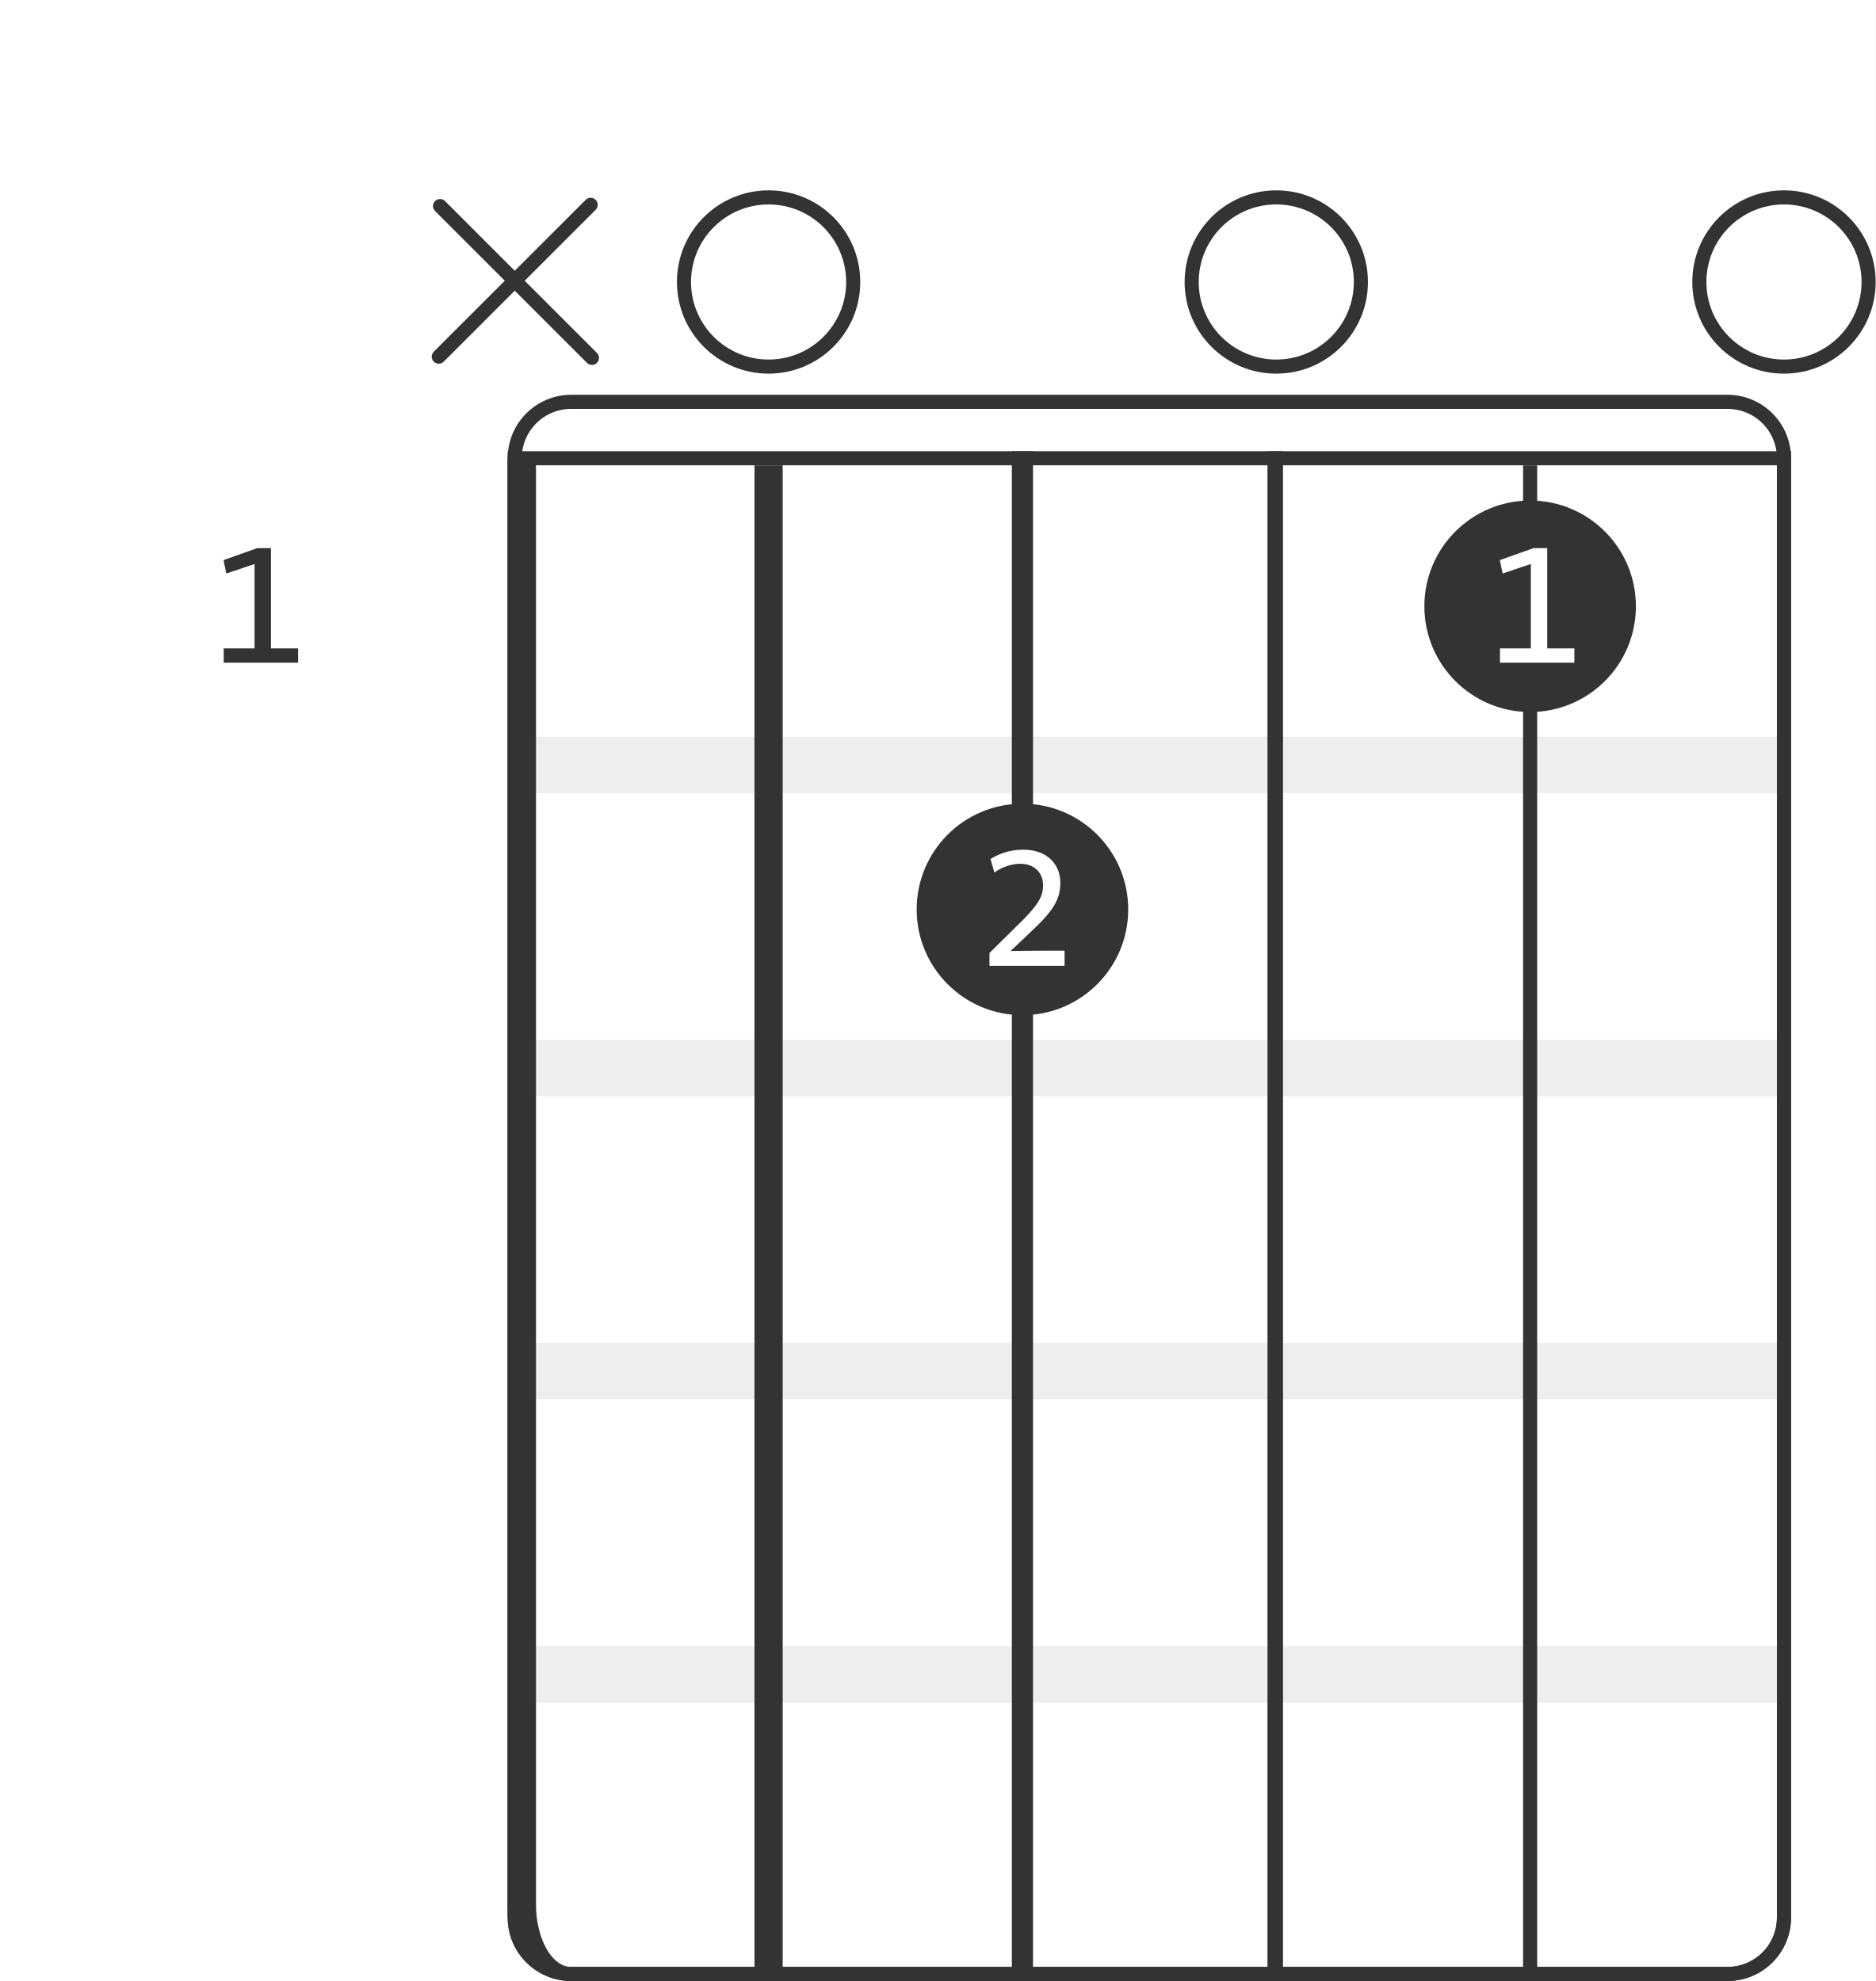
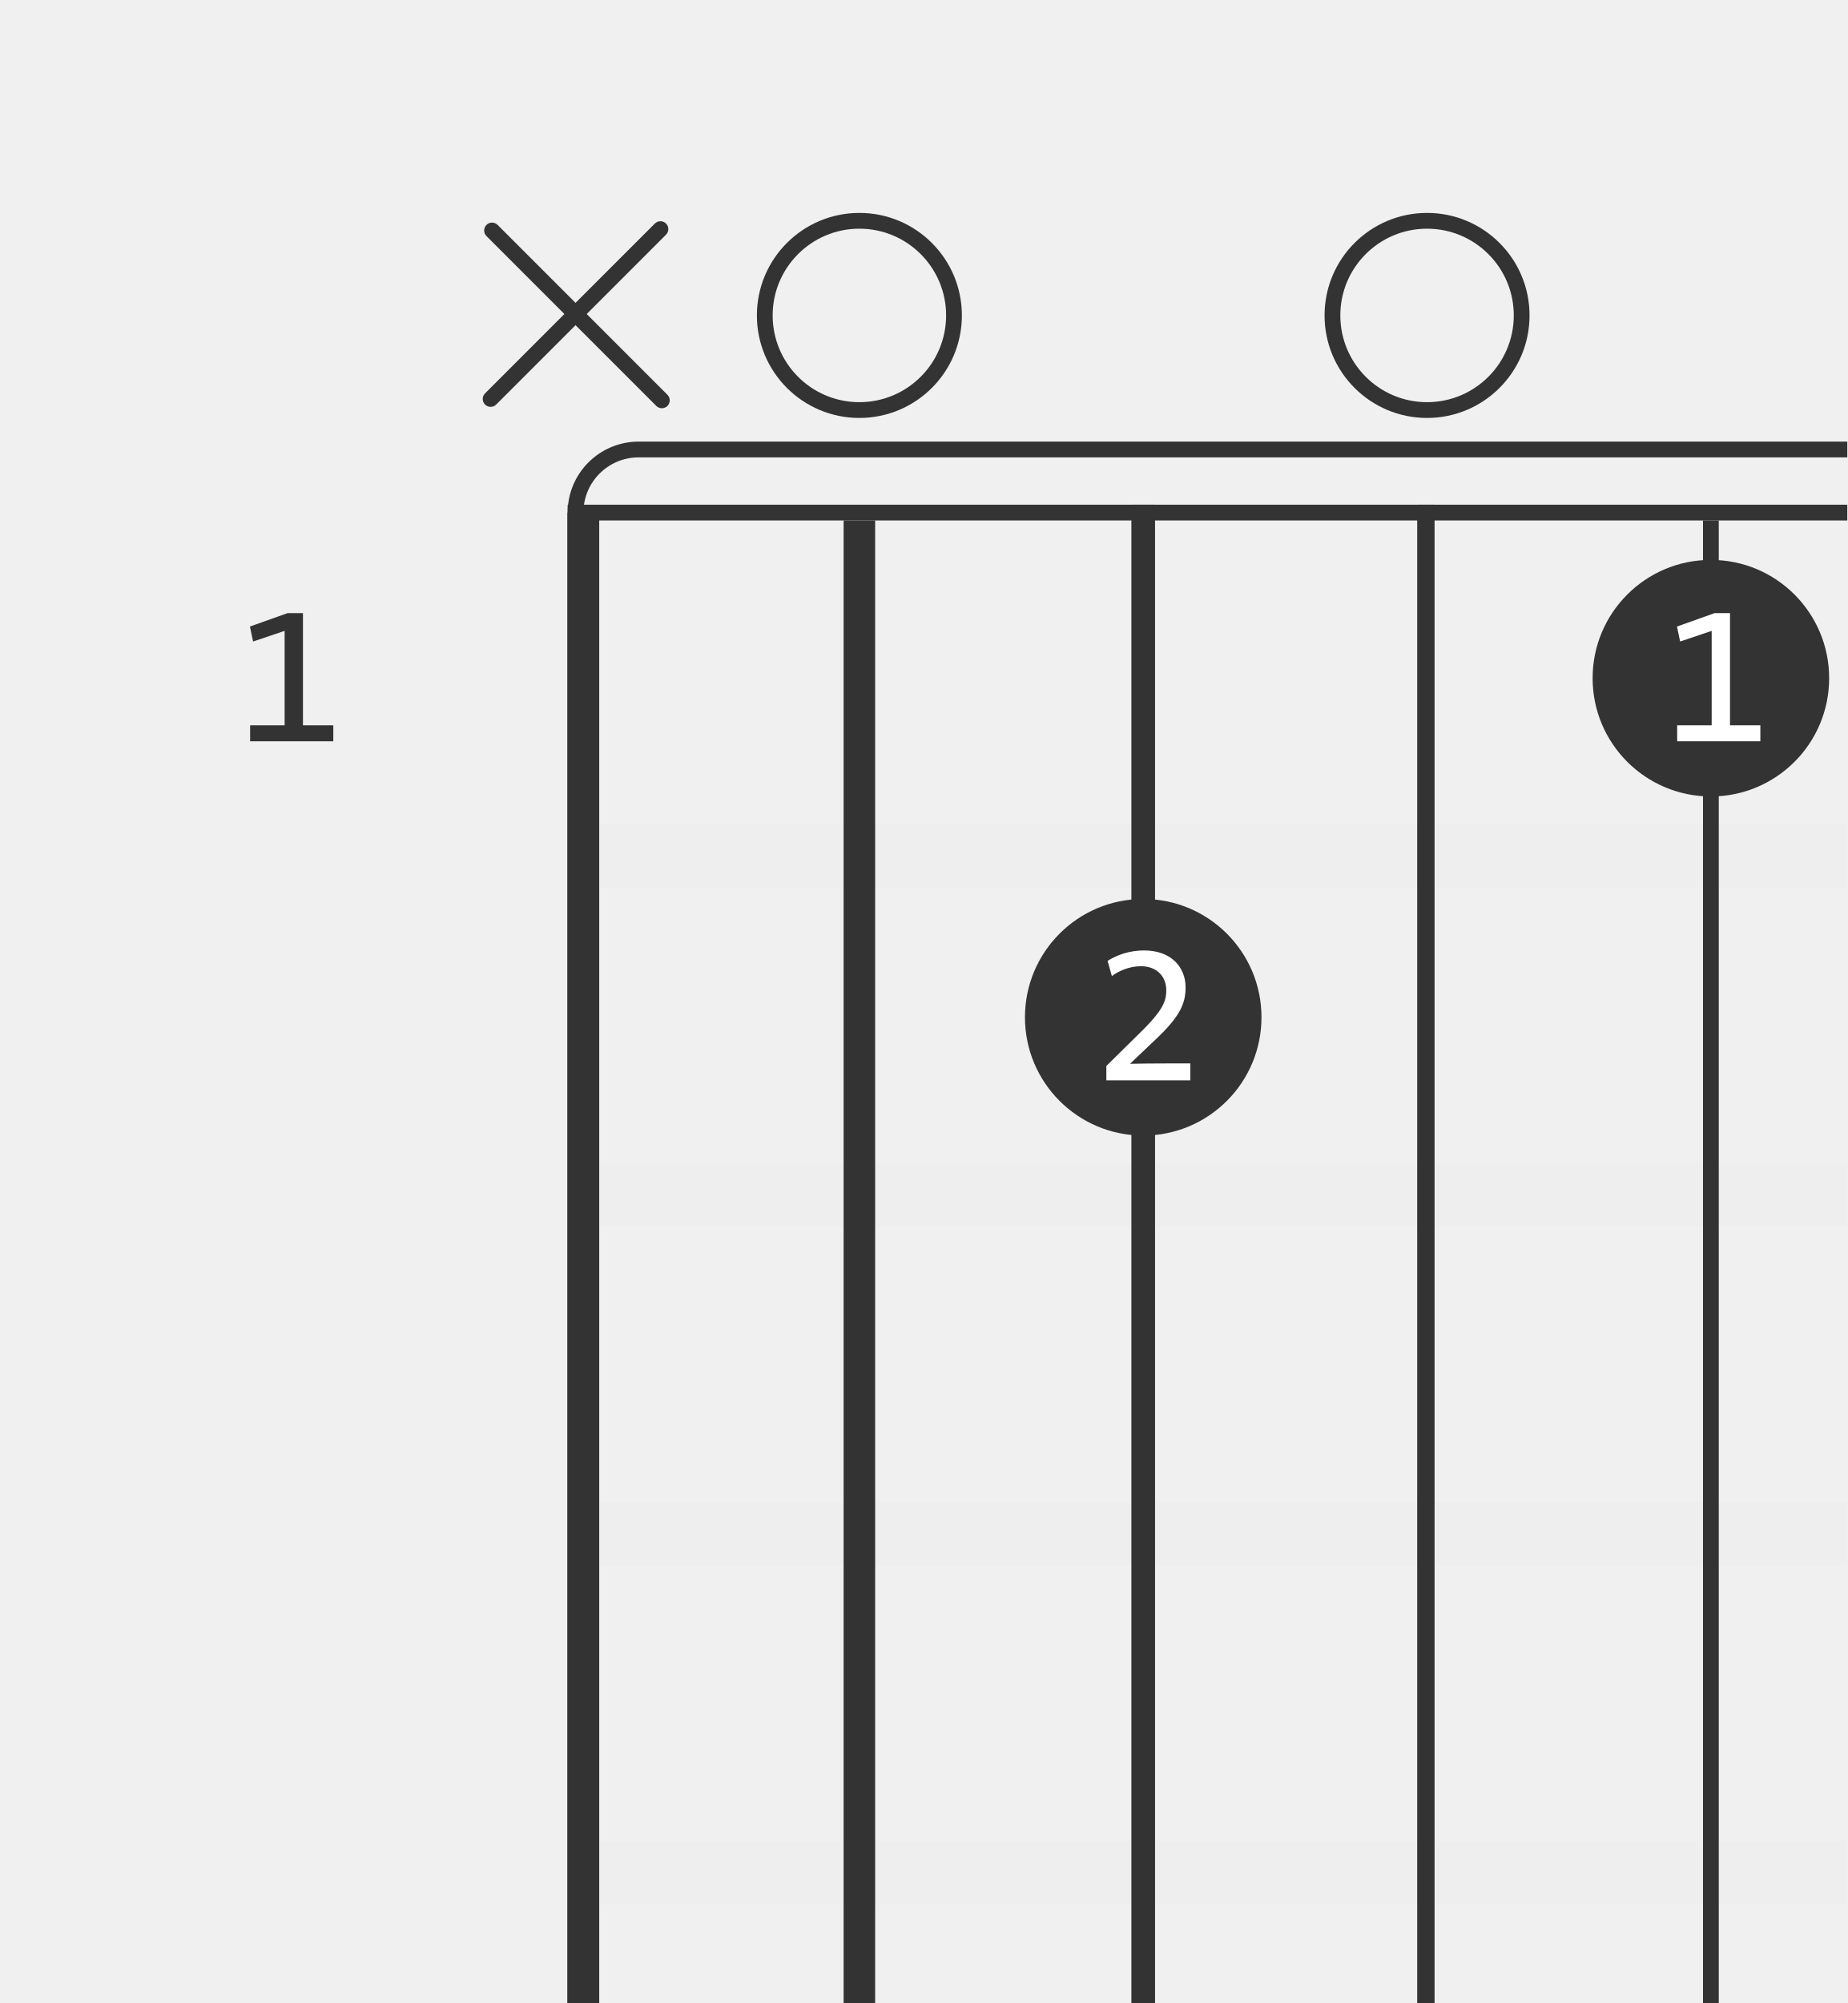
<svg xmlns="http://www.w3.org/2000/svg" xmlns:xlink="http://www.w3.org/1999/xlink" version="1.1">
  <defs>
    <symbol id="circle-1-black">
      <svg width="30" height="30" viewBox="0 0 30 30">
        <polygon fill="#333" points="21.275 23 10.725 23 10.725 20.975 15.1 20.975 15.1 9 11.1 10.35 10.7 8.45 15.475 6.75 17.425 6.75 17.425 20.975 21.275 20.975" />
      </svg>
    </symbol>
    <symbol id="circle-2-black">
      <svg width="30" height="30" viewBox="0 0 30 30">
        <path fill="#333" d="M10.975,17 L0.325,17 L0.325,15.175 L3.9,11.65 C7.35,8.35 7.925,7.15 7.925,5.575 C7.925,3.875 6.775,2.525 4.7,2.525 C3.225,2.525 1.85,3.15 1.025,3.775 L0.475,1.85 C1.7,1.075 3.3,0.525 5.1,0.525 C8.65,0.525 10.375,2.75 10.375,5.2 C10.375,7.325 9.625,8.975 6.375,12 L3.35,14.875 L3.35,14.9 C4.4,14.875 6.225,14.85 8.5,14.85 L10.975,14.85 L10.975,17 Z" transform="translate(10 6)" />
      </svg>
    </symbol>
    <symbol id="circle-3-black">
      <svg width="30" height="30" viewBox="0 0 30 30">
        <path fill="#333" d="M10.8,22.85 L11.05,20.825 C11.95,21.125 13,21.325 14.125,21.325 C16.85,21.325 18.275,20.1 18.275,18.325 C18.275,16.55 16.875,15.425 14.225,15.425 C13.325,15.425 12.625,15.45 11.775,15.55 L11.775,13.75 L12.35,13.75 C15.85,13.75 17.95,12.8 17.95,10.75 C17.95,9.275 16.775,8.375 14.875,8.375 C13.5,8.375 12.325,8.75 11.3,9.3 L11.075,7.325 C12.25,6.85 13.625,6.5 15.275,6.5 C18.625,6.5 20.325,8.175 20.325,10.4 C20.325,12.325 19.175,13.625 17.225,14.2 L17.2,14.225 C19.225,14.425 20.725,16.075 20.725,18.025 C20.725,21.225 18.05,23.25 13.9,23.25 C12.775,23.25 11.625,23.075 10.8,22.85 Z" />
      </svg>
    </symbol>
    <symbol id="circle-4-black">
      <svg width="30" height="30" viewBox="0 0 30 30">
        <path fill="#333" d="M20.575,19.25 L17.9,19.25 L17.9,23 L15.675,23 L15.675,19.25 L8.125,19.25 L7.95,17.425 L14.85,6.75 L17.9,6.75 L17.9,17.2 L20.575,17.2 L20.575,19.25 Z M15.7,17.2 L15.7,9 L15.675,9 L10.25,17.275 C11.75,17.2 14.7,17.2 15.7,17.2 Z" />
      </svg>
    </symbol>
    <symbol id="circle-5-black">
      <svg width="30" height="30" viewBox="0 0 30 30">
        <path fill="#333" d="M11,22.9 L11,20.825 C11.925,21.125 12.975,21.3 14.175,21.3 C16.85,21.3 18.325,19.975 18.325,17.95 C18.325,15.95 16.65,14.925 14.075,14.925 C13.025,14.925 12,15 11.35,15.125 L11.35,6.75 L20.15,6.75 L20.15,8.9 L13.45,8.9 L13.45,13.15 C13.875,13.125 14.45,13.1 14.825,13.1 C18.7,13.1 20.75,15.1 20.75,17.675 C20.75,21.025 18.05,23.225 14,23.225 C12.9,23.225 11.975,23.125 11,22.9 Z" />
      </svg>
    </symbol>
    <symbol id="circle-6-black">
      <svg width="30" height="30" viewBox="0 0 30 30">
        <path fill="#333" d="M19.951 6.6V8.575C19.451 8.5 18.951 8.45 18.301 8.45C14.976 8.45 13.226 10.375 12.601 13.675C12.551 13.925 12.476 14.35 12.401 14.9H12.426C13.226 13.525 14.726 12.775 16.451 12.775C19.701 12.775 21.501 14.875 21.501 17.525C21.501 20.975 19.251 23.25 15.851 23.25C12.326 23.25 10.176 20.75 10.176 16.4C10.176 9.45 13.626 6.525 18.476 6.525C19.001 6.525 19.601 6.55 19.951 6.6ZM19.201 17.9C19.201 15.975 18.101 14.65 15.976 14.65C13.876 14.65 12.651 16.325 12.651 17.725C12.651 19.75 13.826 21.4 16.051 21.4C18.051 21.4 19.201 19.95 19.201 17.9Z" />
      </svg>
    </symbol>
    <symbol id="circle-7-black">
      <svg width="30" height="30" viewBox="0 0 30 30">
        <path fill="#333" d="M21.25,6.75 L21.25,8.7 C18.725,13.4 16.45,18.75 15,23 L12.375,23 C14.025,18.475 16.275,13.275 18.65,8.9 C18.075,8.925 14.8,8.95 12.475,8.95 L10.275,8.95 L10.275,6.75 L21.25,6.75 Z" />
      </svg>
    </symbol>
    <symbol id="circle-8-black">
      <svg width="30" height="30" viewBox="0 0 30 30">
        <path fill="#333" d="M20.75,18.825 C20.75,21.55 18.3,23.25 15.1,23.25 C11.85,23.25 9.725,21.65 9.725,19.175 C9.725,17.1 11.375,15.85 13.2,14.8 C11.3,13.825 10.125,12.675 10.125,10.8 C10.125,8.325 12.25,6.5 15.375,6.5 C18.5,6.5 20.35,8.15 20.35,10.45 C20.35,12.325 18.925,13.475 17.25,14.475 C19.05,15.4 20.75,16.55 20.75,18.825 Z M18.05,10.65 C18.05,9.175 16.925,8.3 15.2,8.3 C13.45,8.3 12.45,9.35 12.45,10.6 C12.45,11.95 13.375,12.65 15.375,13.625 C16.825,12.8 18.05,11.975 18.05,10.65 Z M18.4,19.05 C18.4,17.275 16.825,16.475 15.075,15.675 C13.5,16.55 12.075,17.475 12.075,19 C12.075,20.4 13.225,21.4 15.325,21.4 C17.05,21.4 18.4,20.55 18.4,19.05 Z" />
      </svg>
    </symbol>
    <symbol id="circle-9-black">
      <svg width="30" height="30" viewBox="0 0 30 30">
        <path fill="#333" d="M10.9,23.05 L10.9,21.025 C11.6,21.2 12.4,21.275 13.15,21.275 C16.35,21.275 18.1,19.625 18.675,16.4 C18.75,15.925 18.8,15.625 18.9,15.2 L18.875,15.2 C18.075,16.35 16.7,17.05 14.975,17.05 C11.775,17.05 10,14.95 10,12.15 C10,8.725 12.35,6.5 15.6,6.5 C19,6.5 21.225,8.575 21.225,13.35 C21.225,20.45 17.725,23.225 12.9,23.225 C12.25,23.225 11.55,23.175 10.9,23.05 Z M18.725,12 C18.725,9.9 17.575,8.35 15.425,8.35 C13.45,8.35 12.275,9.875 12.275,11.8 C12.275,13.825 13.425,15.125 15.425,15.125 C17.55,15.125 18.725,13.7 18.725,12 Z" />
      </svg>
    </symbol>
    <symbol id="circle-0-black">
      <svg width="30" height="30" viewBox="0 0 30 30">
        <path fill="#333" d="M20.925,14.7 C20.925,20.925 18.05,23.25 15.1,23.25 C11.525,23.25 9.55,21.05 9.55,14.8 C9.55,9.1 12,6.5 15.4,6.5 C18.625,6.5 20.925,8.425 20.925,14.7 Z M18.5,14.85 C18.5,10.025 17.45,8.4 15.225,8.4 C13.375,8.4 11.975,10 11.975,14.65 C11.975,19.25 12.825,21.325 15.225,21.325 C17.275,21.325 18.5,19.25 18.5,14.85 Z" />
      </svg>
    </symbol>
    <symbol id="bar-middle">
      <svg width="36" height="30" viewBox="0 0 36 30">
        <rect width="36" height="30" fill="#333" fill-rule="evenodd" />
      </svg>
    </symbol>
    <symbol id="bar-end">
      <svg width="15" height="30" viewBox="0 0 15 30">
        <path fill="#333" fill-rule="evenodd" d="M15,0 C6.716,0 0,6.716 0,15 C0,23.284 6.716,30 15,30 L15,0 Z" />
      </svg>
    </symbol>
    <symbol id="circle-1">
      <svg width="30" height="30" viewBox="0 0 30 30">
        <g fill="none" fill-rule="evenodd">
          <circle cx="15" cy="15" r="15" fill="#333" />
          <polygon fill="#FFF" fill-rule="nonzero" points="21.275 23 10.725 23 10.725 20.975 15.1 20.975 15.1 9 11.1 10.35 10.7 8.45 15.475 6.75 17.425 6.75 17.425 20.975 21.275 20.975" />
        </g>
      </svg>
    </symbol>
    <symbol id="circle-2">
      <svg width="30" height="30" viewBox="0 0 30 30">
        <g fill="none" fill-rule="evenodd" transform="translate(0 -2)">
          <circle cx="15" cy="17" r="15" fill="#333" />
          <path fill="#FFF" fill-rule="nonzero" d="M20.975,25 L10.325,25 L10.325,23.175 L13.9,19.65 C17.35,16.35 17.925,15.15 17.925,13.575 C17.925,11.875 16.775,10.525 14.7,10.525 C13.225,10.525 11.85,11.15 11.025,11.775 L10.475,9.85 C11.7,9.075 13.3,8.525 15.1,8.525 C18.65,8.525 20.375,10.75 20.375,13.2 C20.375,15.325 19.625,16.975 16.375,20 L13.35,22.875 L13.35,22.9 C14.4,22.875 16.225,22.85 18.5,22.85 L20.975,22.85 L20.975,25 Z" />
        </g>
      </svg>
    </symbol>
    <symbol id="circle-3">
      <svg width="30" height="30" viewBox="0 0 30 30">
        <g fill="none" fill-rule="evenodd" transform="translate(0 -2)">
          <circle cx="15" cy="17" r="15" fill="#333" />
          <path fill="#FFF" fill-rule="nonzero" d="M10.8,24.85 L11.05,22.825 C11.95,23.125 13,23.325 14.125,23.325 C16.85,23.325 18.275,22.1 18.275,20.325 C18.275,18.55 16.875,17.425 14.225,17.425 C13.325,17.425 12.625,17.45 11.775,17.55 L11.775,15.75 L12.35,15.75 C15.85,15.75 17.95,14.8 17.95,12.75 C17.95,11.275 16.775,10.375 14.875,10.375 C13.5,10.375 12.325,10.75 11.3,11.3 L11.075,9.325 C12.25,8.85 13.625,8.5 15.275,8.5 C18.625,8.5 20.325,10.175 20.325,12.4 C20.325,14.325 19.175,15.625 17.225,16.2 L17.2,16.225 C19.225,16.425 20.725,18.075 20.725,20.025 C20.725,23.225 18.05,25.25 13.9,25.25 C12.775,25.25 11.625,25.075 10.8,24.85 Z" />
        </g>
      </svg>
    </symbol>
    <symbol id="circle-4">
      <svg width="30" height="30" viewBox="0 0 30 30">
        <g fill="none" fill-rule="evenodd" transform="translate(0 -2)">
          <circle cx="15" cy="17" r="15" fill="#333" />
          <path fill="#FFF" fill-rule="nonzero" d="M20.575,21.25 L17.9,21.25 L17.9,25 L15.675,25 L15.675,21.25 L8.125,21.25 L7.95,19.425 L14.85,8.75 L17.9,8.75 L17.9,19.2 L20.575,19.2 L20.575,21.25 Z M15.7,19.2 L15.7,11 L15.675,11 L10.25,19.275 C11.75,19.2 14.7,19.2 15.7,19.2 Z" />
        </g>
      </svg>
    </symbol>
    <symbol id="grid-guitar-2">
      <svg width="182" height="225" viewBox="0 0 182 209" fill="none">
        <path d="M1 48.5H180V40.5H1V48.5Z" fill="#EEEEEE" />
        <path d="M1 91.5H180V83.5H1V91.5Z" fill="#EEEEEE" />
        <path d="M1 134.5H180V126.5H1V134.5Z" fill="#EEEEEE" />
        <path d="M1 177.5H180V169.5H1V177.5Z" fill="#EEEEEE" />
        <rect x="1" y="1" width="180" height="215" rx="8" stroke="#333333" stroke-width="2" />
        <path fill-rule="evenodd" clip-rule="evenodd" d="M39 2L39 216L35 216L35 2L39 2Z" fill="#333333" />
        <path fill-rule="evenodd" clip-rule="evenodd" d="M74.5 6.47666e-06L74.5 216L71.5 216L71.5 6.61612e-06L74.5 6.47666e-06Z" fill="#333333" />
        <path fill-rule="evenodd" clip-rule="evenodd" d="M109.954 6.51366e-06L109.954 216L107.75 216L107.75 6.61612e-06L109.954 6.51366e-06Z" fill="#333333" />
        <path fill-rule="evenodd" clip-rule="evenodd" d="M146 2L146 216L144 216L144 2L146 2Z" fill="#333333" />
        <path d="M0 11C0 6.029 4.029 2 9 2C6.239 2 4 6.029 4 11V206C4 210.971 6.239 215 9 215C4.029 215 0 210.971 0 206V11Z" fill="#333333" />
      </svg>
    </symbol>
    <symbol id="grid-guitar-1">
      <svg width="182" height="225" viewBox="0 0 182 225" fill="none">
        <path d="M1 56.5H180V48.5H1V56.5Z" fill="#EEEEEE" />
        <path d="M1 99.5H180V91.5H1V99.5Z" fill="#EEEEEE" />
        <path d="M1 142.5H180V134.5H1V142.5Z" fill="#EEEEEE" />
        <path d="M1 185.5H180V177.5H1V185.5Z" fill="#EEEEEE" />
        <rect x="1" y="1" width="180" height="223" rx="8" stroke="#333333" stroke-width="2" />
        <path d="M1 9H181V216C181 220.418 177.418 224 173 224H9C4.582 224 1 220.418 1 216V9Z" stroke="#333333" stroke-width="2" />
        <path fill-rule="evenodd" clip-rule="evenodd" d="M39 10L39 224L35 224L35 10L39 10Z" fill="#333333" />
        <path fill-rule="evenodd" clip-rule="evenodd" d="M4 9L4 216L0 216L9.04826e-06 9L4 9Z" fill="#333333" />
        <path fill-rule="evenodd" clip-rule="evenodd" d="M74.5 8L74.5 224L71.5 224L71.5 8L74.5 8Z" fill="#333333" />
        <path fill-rule="evenodd" clip-rule="evenodd" d="M109.954 8L109.954 224L107.75 224L107.75 8L109.954 8Z" fill="#333333" />
        <path fill-rule="evenodd" clip-rule="evenodd" d="M146 10L146 224L144 224L144 10L146 10Z" fill="#333333" />
        <path d="M0 9H4V214C4 218.971 6.239 223 9 223C4.029 223 0 218.971 0 214V9Z" fill="#333333" />
      </svg>
    </symbol>
    <symbol id="o">
      <svg width="30" height="30" viewBox="0 0 30 30">
        <path fill="#333" d="M15,28 C22.18,28 28,22.18 28,15 C28,7.82 22.18,2 15,2 C7.82,2 2,7.82 2,15 C2,22.18 7.82,28 15,28 Z M15,26 C8.925,26 4,21.075 4,15 C4,8.925 8.925,4 15,4 C21.075,4 26,8.925 26,15 C26,21.075 21.075,26 15,26 Z" />
      </svg>
    </symbol>
    <symbol id="x">
      <svg width="30" height="30" viewBox="0 0 30 30">
        <g fill="#333" transform="translate(4 4)">
          <path d="M-0.479,0.76 L21.061,22.3 C21.452,22.69 22.085,22.69 22.475,22.3 C22.866,21.909 22.866,21.276 22.475,20.885 L0.936,-0.654 C0.545,-1.045 -0.088,-1.045 -0.479,-0.654 C-0.869,-0.264 -0.869,0.37 -0.479,0.76 Z" transform="rotate(-90 10.998 10.823)" />
          <path d="M-0.3,0.936 L21.24,22.475 C21.63,22.866 22.264,22.866 22.654,22.475 C23.045,22.085 23.045,21.452 22.654,21.061 L1.115,-0.479 C0.724,-0.869 0.091,-0.869 -0.3,-0.479 C-0.69,-0.088 -0.69,0.545 -0.3,0.936 Z" />
        </g>
      </svg>
    </symbol>
  </defs>
  <symbol id="chord">
-     <rect width="100%" height="100%" fill="white" />
    <svg width="326" height="281" version="1.1">
      <use x="72" y="56" width="182" height="225" xlink:href="#grid-guitar-1" />
      <use x="21" y="71" width="30" height="30" xlink:href="#circle-1-black" />
      <use x="58" y="25" width="30" height="30" xlink:href="#x" />
      <use x="94" y="25" width="30" height="30" xlink:href="#o" />
      <use x="130" y="114" width="30" height="30" xlink:href="#circle-2" />
      <use x="166" y="25" width="30" height="30" xlink:href="#o" />
      <use x="202" y="71" width="30" height="30" xlink:href="#circle-1" />
      <use x="238" y="25" width="30" height="30" xlink:href="#o" />
    </svg>
  </symbol>
  <use xlink:href="#chord" />
</svg>
